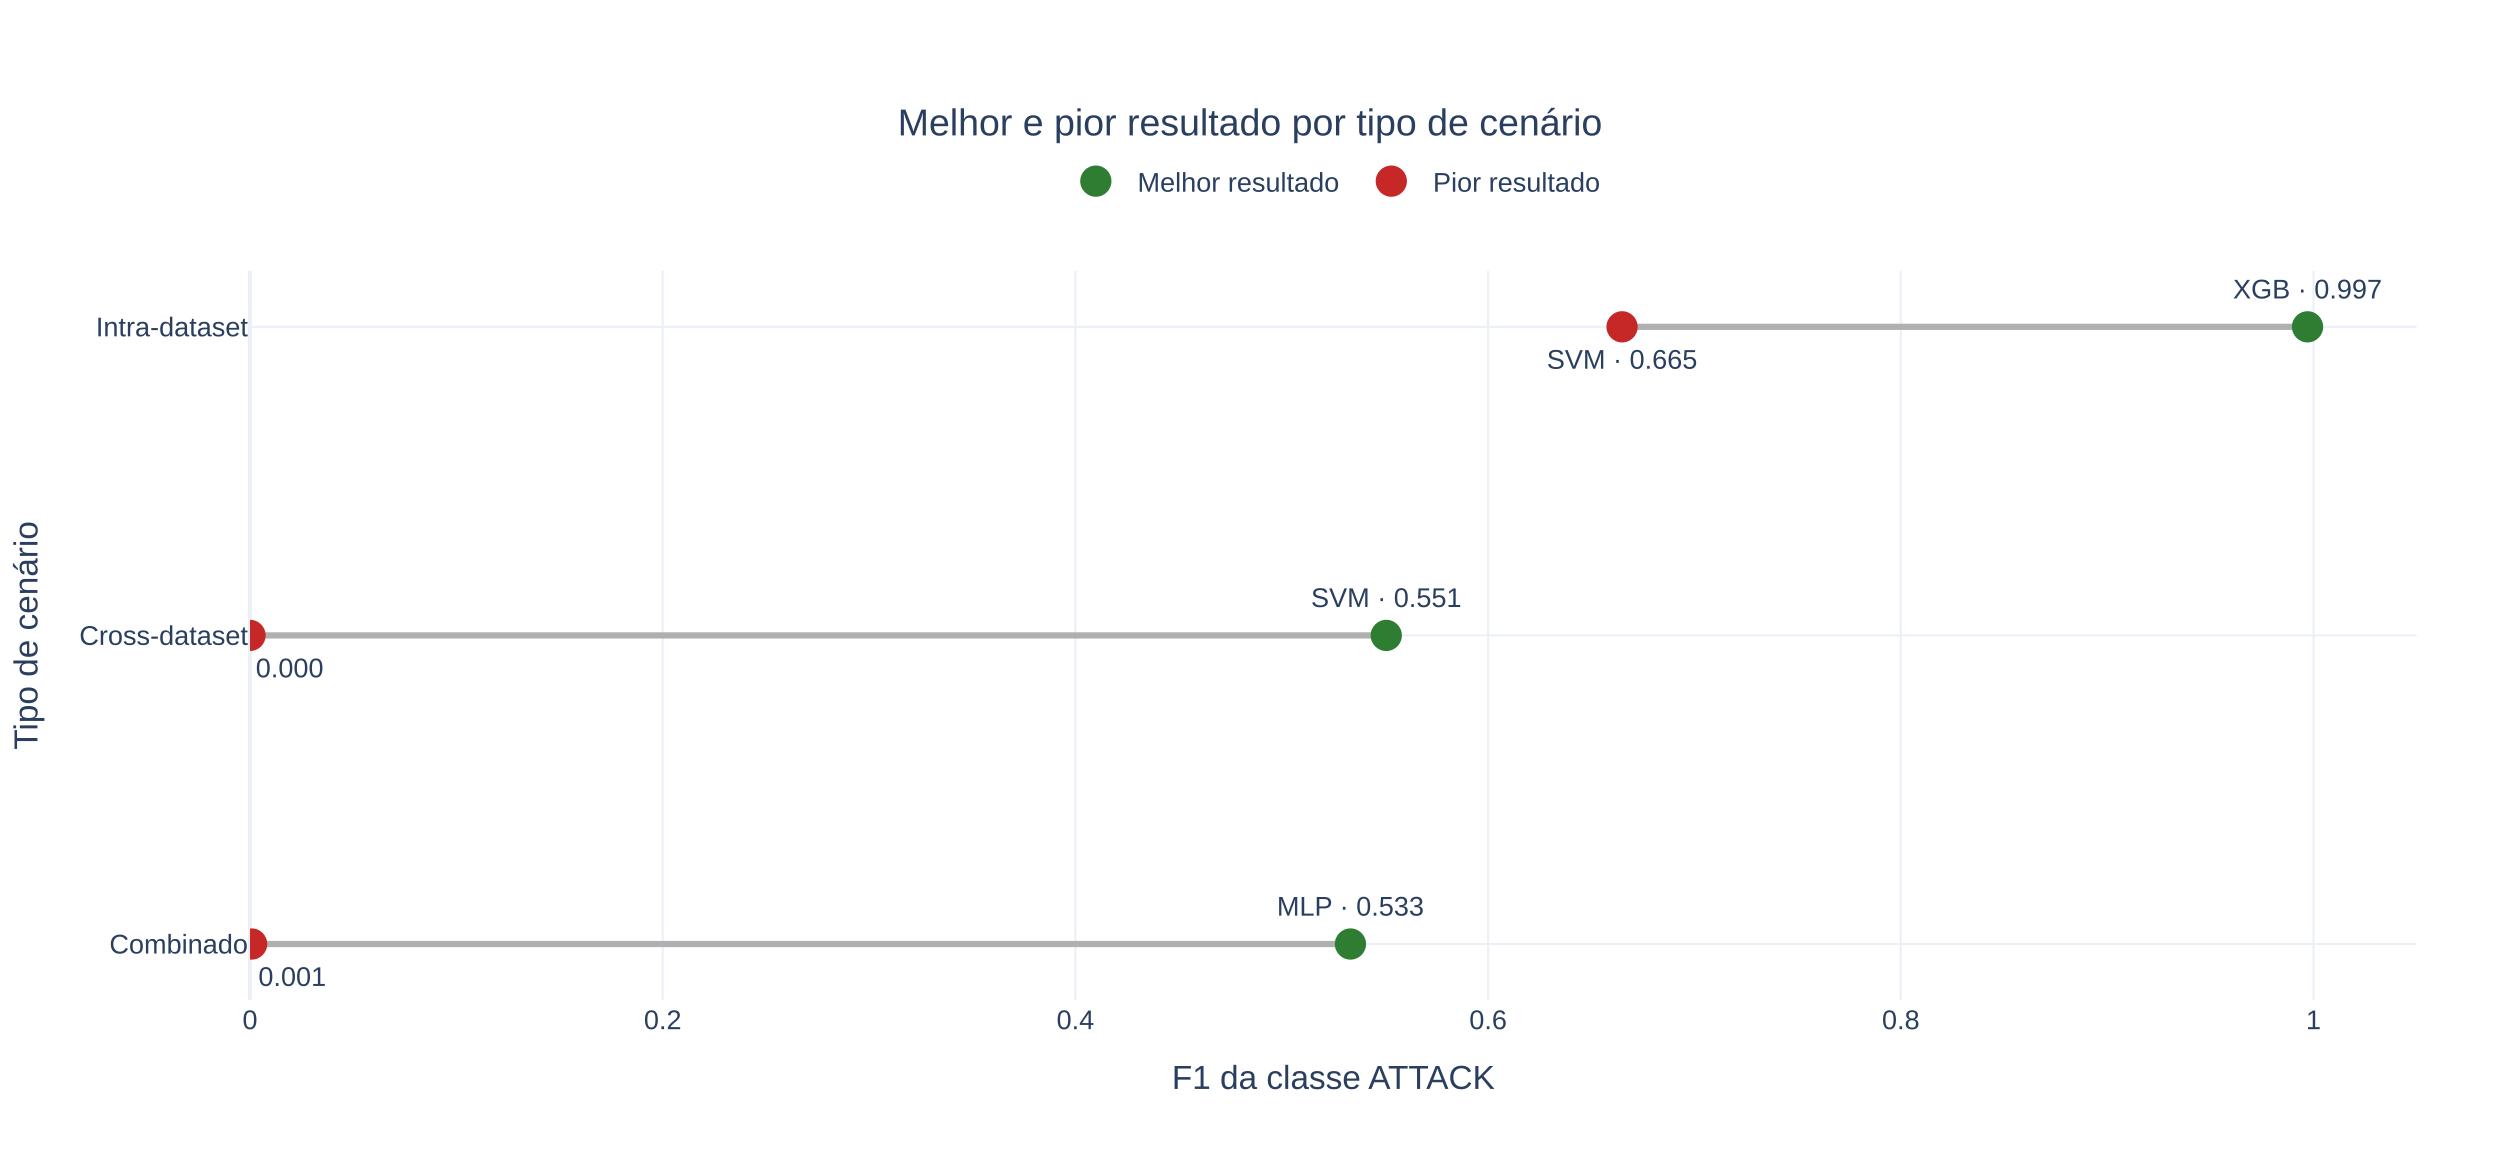
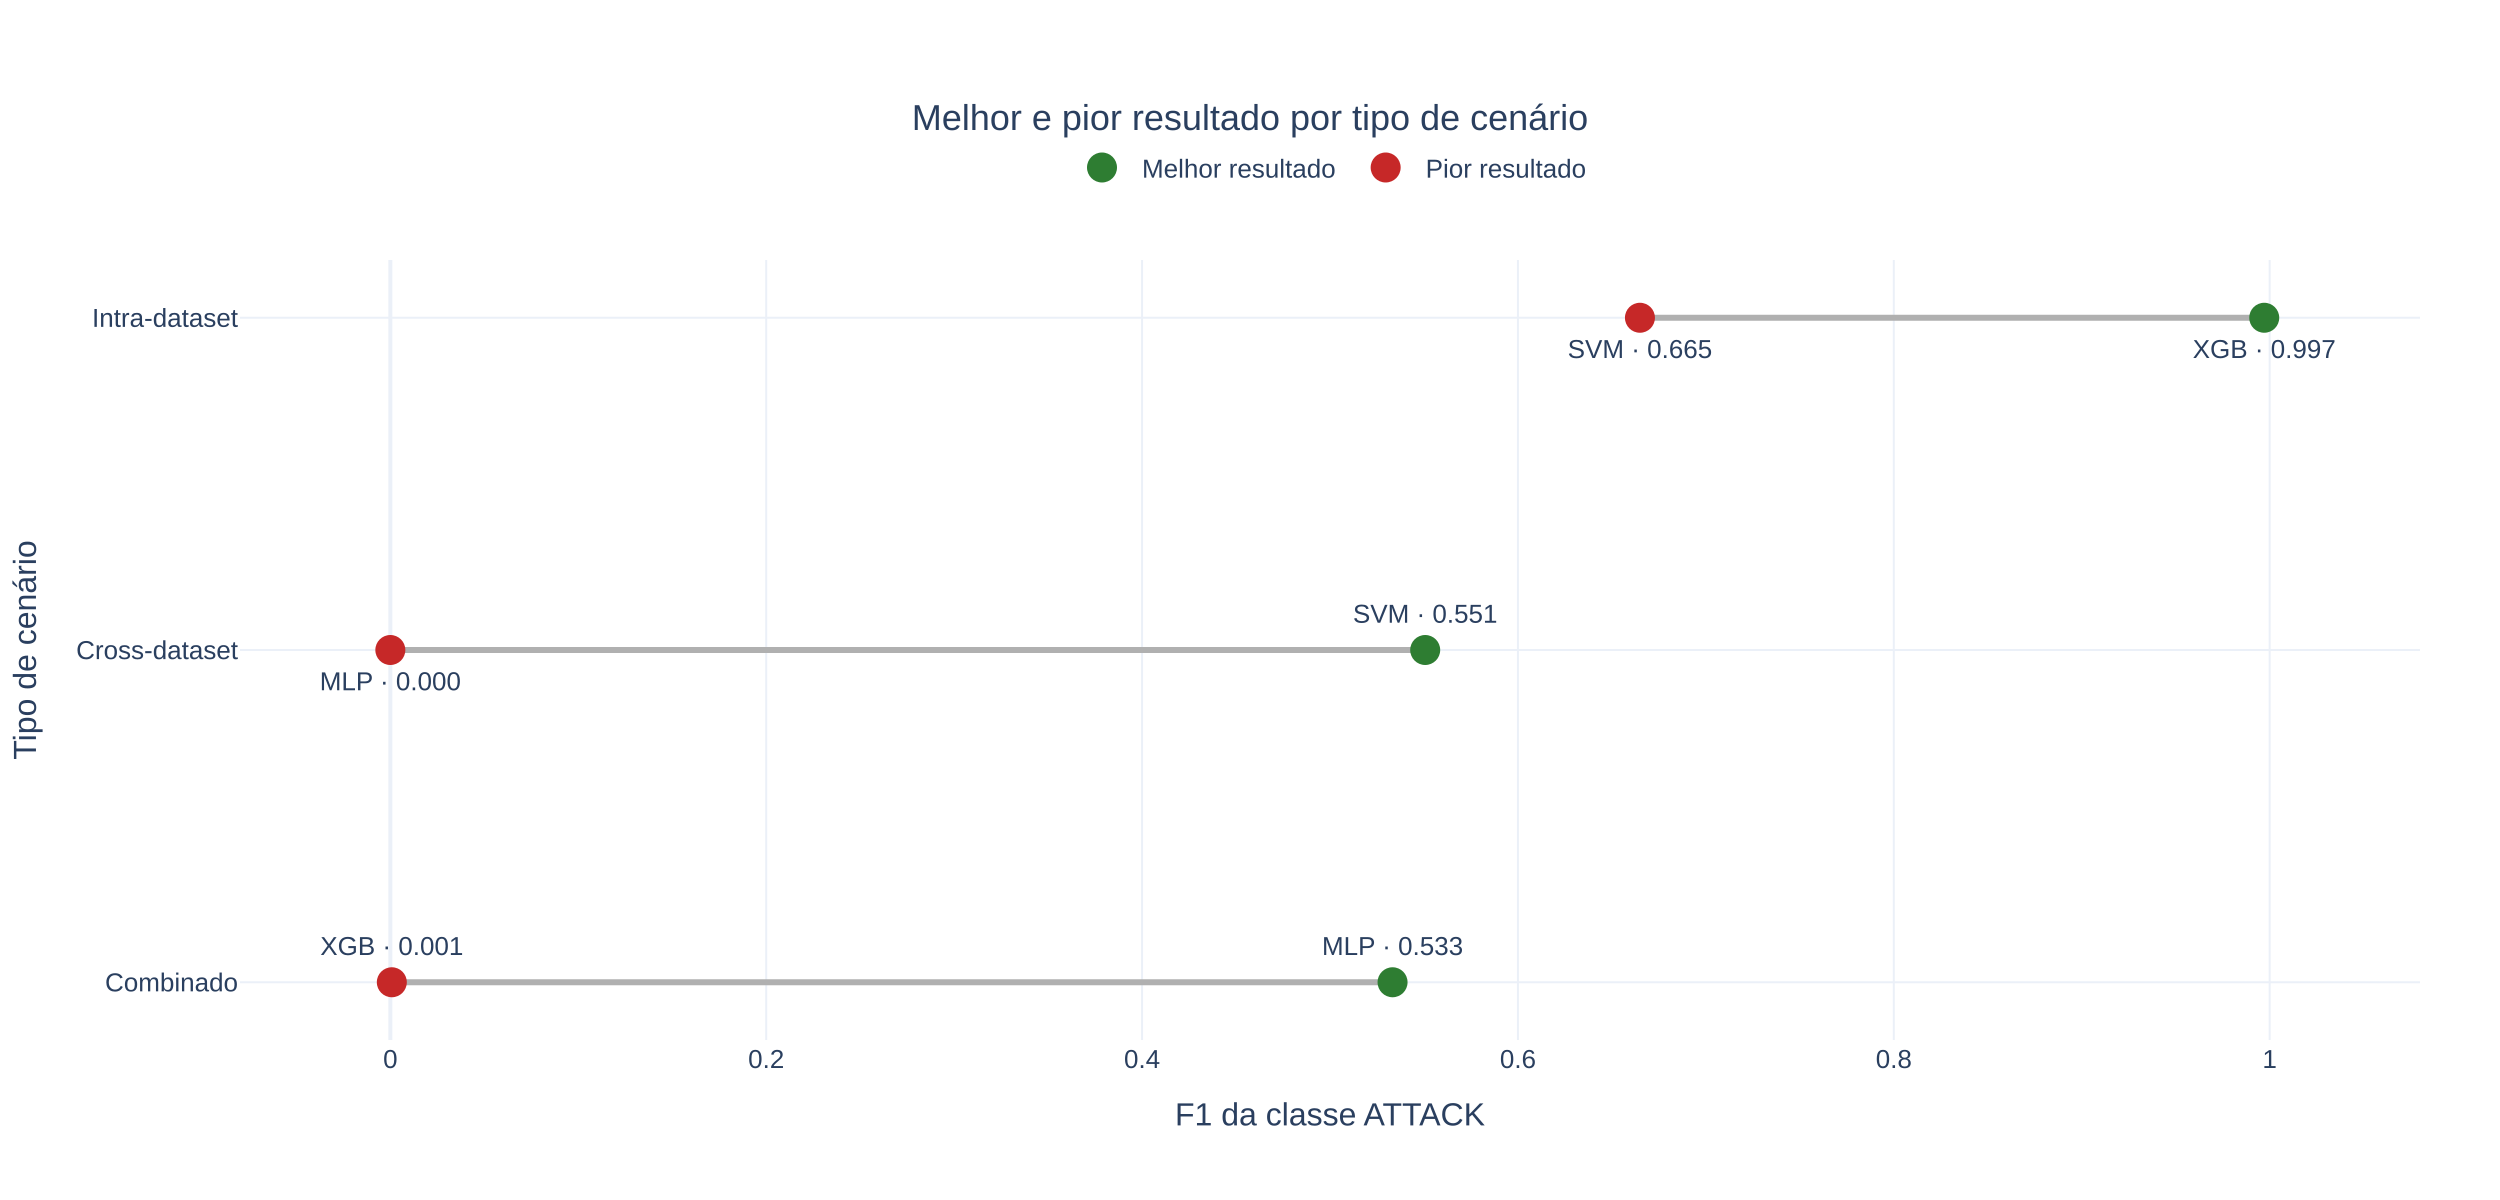
- <svg xmlns="http://www.w3.org/2000/svg" class="main-svg" width="1200" height="560" style="" viewBox="0 0 1200 560">
-   <rect x="0" y="0" width="1200" height="560" style="fill: rgb(255, 255, 255); fill-opacity: 1;" />
-   <defs id="defs-ecde90">
+ <svg xmlns="http://www.w3.org/2000/svg" class="main-svg" width="1250" height="600" style="" viewBox="0 0 1250 600">
+   <rect x="0" y="0" width="1250" height="600" style="fill: rgb(255, 255, 255); fill-opacity: 1;" />
+   <defs id="defs-3abfd9">
    <g class="clips">
-       <clipPath id="clipecde90xyplot" class="plotclip">
-         <rect width="1040" height="350" />
-       </clipPath>
-       <clipPath class="axesclip" id="clipecde90x">
-         <rect x="120" y="0" width="1040" height="560" />
-       </clipPath>
-       <clipPath class="axesclip" id="clipecde90y">
-         <rect x="0" y="130" width="1200" height="350" />
-       </clipPath>
-       <clipPath class="axesclip" id="clipecde90xy">
-         <rect x="120" y="130" width="1040" height="350" />
+       <clipPath id="clip3abfd9xyplot" class="plotclip">
+         <rect width="1090" height="390" />
+       </clipPath>
+       <clipPath class="axesclip" id="clip3abfd9x">
+         <rect x="120" y="0" width="1090" height="600" />
+       </clipPath>
+       <clipPath class="axesclip" id="clip3abfd9y">
+         <rect x="0" y="130" width="1250" height="390" />
+       </clipPath>
+       <clipPath class="axesclip" id="clip3abfd9xy">
+         <rect x="120" y="130" width="1090" height="390" />
      </clipPath>
    </g>
    <g class="gradients" />
    <g class="patterns" />
  </defs>
  <g class="bglayer" />
  <g class="layer-below">
    <g class="imagelayer" />
    <g class="shapelayer" />
  </g>
  <g class="cartesianlayer">
    <g class="subplot xy">
      <g class="layer-subplot">
        <g class="shapelayer" />
        <g class="imagelayer" />
      </g>
      <g class="minor-gridlayer">
        <g class="x" />
        <g class="y" />
      </g>
      <g class="gridlayer">
        <g class="x">
-           <path class="xgrid crisp" transform="translate(318.1,0)" d="M0,130v350" style="stroke: rgb(235, 240, 248); stroke-opacity: 1; stroke-width: 1px;" />
-           <path class="xgrid crisp" transform="translate(516.19,0)" d="M0,130v350" style="stroke: rgb(235, 240, 248); stroke-opacity: 1; stroke-width: 1px;" />
-           <path class="xgrid crisp" transform="translate(714.29,0)" d="M0,130v350" style="stroke: rgb(235, 240, 248); stroke-opacity: 1; stroke-width: 1px;" />
-           <path class="xgrid crisp" transform="translate(912.38,0)" d="M0,130v350" style="stroke: rgb(235, 240, 248); stroke-opacity: 1; stroke-width: 1px;" />
-           <path class="xgrid crisp" transform="translate(1110.48,0)" d="M0,130v350" style="stroke: rgb(235, 240, 248); stroke-opacity: 1; stroke-width: 1px;" />
+           <path class="xgrid crisp" transform="translate(383.1,0)" d="M0,130v390" style="stroke: rgb(235, 240, 248); stroke-opacity: 1; stroke-width: 1px;" />
+           <path class="xgrid crisp" transform="translate(571.03,0)" d="M0,130v390" style="stroke: rgb(235, 240, 248); stroke-opacity: 1; stroke-width: 1px;" />
+           <path class="xgrid crisp" transform="translate(758.97,0)" d="M0,130v390" style="stroke: rgb(235, 240, 248); stroke-opacity: 1; stroke-width: 1px;" />
+           <path class="xgrid crisp" transform="translate(946.9,0)" d="M0,130v390" style="stroke: rgb(235, 240, 248); stroke-opacity: 1; stroke-width: 1px;" />
+           <path class="xgrid crisp" transform="translate(1134.83,0)" d="M0,130v390" style="stroke: rgb(235, 240, 248); stroke-opacity: 1; stroke-width: 1px;" />
        </g>
        <g class="y">
-           <path class="ygrid crisp" transform="translate(0,453.13)" d="M120,0h1040" style="stroke: rgb(235, 240, 248); stroke-opacity: 1; stroke-width: 1px;" />
-           <path class="ygrid crisp" transform="translate(0,305)" d="M120,0h1040" style="stroke: rgb(235, 240, 248); stroke-opacity: 1; stroke-width: 1px;" />
-           <path class="ygrid crisp" transform="translate(0,156.88)" d="M120,0h1040" style="stroke: rgb(235, 240, 248); stroke-opacity: 1; stroke-width: 1px;" />
+           <path class="ygrid crisp" transform="translate(0,491.13)" d="M120,0h1090" style="stroke: rgb(235, 240, 248); stroke-opacity: 1; stroke-width: 1px;" />
+           <path class="ygrid crisp" transform="translate(0,325)" d="M120,0h1090" style="stroke: rgb(235, 240, 248); stroke-opacity: 1; stroke-width: 1px;" />
+           <path class="ygrid crisp" transform="translate(0,158.88)" d="M120,0h1090" style="stroke: rgb(235, 240, 248); stroke-opacity: 1; stroke-width: 1px;" />
        </g>
      </g>
      <g class="zerolinelayer">
-         <path class="xzl zl crisp" transform="translate(120,0)" d="M0,130v350" style="stroke: rgb(235, 240, 248); stroke-opacity: 1; stroke-width: 2px;" />
+         <path class="xzl zl crisp" transform="translate(195.17,0)" d="M0,130v390" style="stroke: rgb(235, 240, 248); stroke-opacity: 1; stroke-width: 2px;" />
      </g>
      <g class="layer-between">
        <g class="shapelayer" />
        <g class="imagelayer" />
      </g>
      <path class="xlines-below" />
      <path class="ylines-below" />
      <g class="overlines-below" />
      <g class="xaxislayer-below" />
      <g class="yaxislayer-below" />
      <g class="overaxes-below" />
      <g class="overplot">
-         <g class="xy" transform="translate(120,130)" clip-path="url(#clipecde90xyplot)">
+         <g class="xy" transform="translate(120,130)">
          <g class="scatterlayer mlayer">
-             <g class="trace scatter tracee226c4" style="stroke-miterlimit: 2; opacity: 1;">
-               <g class="fills" />
+             <g class="trace scatter tracebbcbad" style="stroke-miterlimit: 2; opacity: 1;">
+               <g class="fills" clip-path="url(#clip3abfd9xyplot)" />
              <g class="errorbars" />
              <g class="lines">
-                 <path class="js-line" d="M658.59,26.88L987.62,26.88" style="vector-effect: none; fill: none; stroke: rgb(176, 176, 176); stroke-opacity: 1; stroke-width: 3px; opacity: 1;" />
-               </g>
-               <g class="points" />
-               <g class="text" />
-             </g>
-             <g class="trace scatter traced178e1" style="stroke-miterlimit: 2; opacity: 1;">
-               <g class="fills" />
+                 <path class="js-line" d="M699.97,28.88L1012.12,28.88" clip-path="url(#clip3abfd9xyplot)" style="vector-effect: none; fill: none; stroke: rgb(176, 176, 176); stroke-opacity: 1; stroke-width: 3px; opacity: 1;" />
+               </g>
+               <g class="points" clip-path="url(#clip3abfd9xyplot)" />
+               <g class="text" clip-path="url(#clip3abfd9xyplot)" />
+             </g>
+             <g class="trace scatter trace3e1663" style="stroke-miterlimit: 2; opacity: 1;">
+               <g class="fills" clip-path="url(#clip3abfd9xyplot)" />
              <g class="errorbars" />
              <g class="lines">
-                 <path class="js-line" d="M0,175L545.41,175" style="vector-effect: none; fill: none; stroke: rgb(176, 176, 176); stroke-opacity: 1; stroke-width: 3px; opacity: 1;" />
-               </g>
-               <g class="points" />
-               <g class="text" />
-             </g>
-             <g class="trace scatter trace16ff98" style="stroke-miterlimit: 2; opacity: 1;">
-               <g class="fills" />
+                 <path class="js-line" d="M75.17,195L592.6,195" clip-path="url(#clip3abfd9xyplot)" style="vector-effect: none; fill: none; stroke: rgb(176, 176, 176); stroke-opacity: 1; stroke-width: 3px; opacity: 1;" />
+               </g>
+               <g class="points" clip-path="url(#clip3abfd9xyplot)" />
+               <g class="text" clip-path="url(#clip3abfd9xyplot)" />
+             </g>
+             <g class="trace scatter tracea1411e" style="stroke-miterlimit: 2; opacity: 1;">
+               <g class="fills" clip-path="url(#clip3abfd9xyplot)" />
              <g class="errorbars" />
              <g class="lines">
-                 <path class="js-line" d="M0.78,323.13L528.21,323.13" style="vector-effect: none; fill: none; stroke: rgb(176, 176, 176); stroke-opacity: 1; stroke-width: 3px; opacity: 1;" />
-               </g>
-               <g class="points" />
-               <g class="text" />
-             </g>
-             <g class="trace scatter traceacaaad" style="stroke-miterlimit: 2; opacity: 1;">
-               <g class="fills" />
+                 <path class="js-line" d="M75.91,361.13L576.28,361.13" clip-path="url(#clip3abfd9xyplot)" style="vector-effect: none; fill: none; stroke: rgb(176, 176, 176); stroke-opacity: 1; stroke-width: 3px; opacity: 1;" />
+               </g>
+               <g class="points" clip-path="url(#clip3abfd9xyplot)" />
+               <g class="text" clip-path="url(#clip3abfd9xyplot)" />
+             </g>
+             <g class="trace scatter trace733f74" style="stroke-miterlimit: 2; opacity: 1;">
+               <g class="fills" clip-path="url(#clip3abfd9xyplot)" />
              <g class="errorbars" />
              <g class="lines" />
              <g class="points">
-                 <path class="point plotly-customdata" transform="translate(528.21,323.13)" d="M7.5,0A7.5,7.5 0 1,1 0,-7.5A7.5,7.5 0 0,1 7.5,0Z" style="opacity: 1; stroke-width: 0px; fill: rgb(46, 125, 50); fill-opacity: 1;" />
-                 <path class="point plotly-customdata" transform="translate(545.41,175)" d="M7.5,0A7.5,7.5 0 1,1 0,-7.5A7.5,7.5 0 0,1 7.5,0Z" style="opacity: 1; stroke-width: 0px; fill: rgb(46, 125, 50); fill-opacity: 1;" />
-                 <path class="point plotly-customdata" transform="translate(987.62,26.88)" d="M7.5,0A7.5,7.5 0 1,1 0,-7.5A7.5,7.5 0 0,1 7.5,0Z" style="opacity: 1; stroke-width: 0px; fill: rgb(46, 125, 50); fill-opacity: 1;" />
+                 <path class="point plotly-customdata" transform="translate(576.28,361.13)" d="M7.5,0A7.5,7.5 0 1,1 0,-7.5A7.5,7.5 0 0,1 7.5,0Z" style="opacity: 1; stroke-width: 0px; fill: rgb(46, 125, 50); fill-opacity: 1;" />
+                 <path class="point plotly-customdata" transform="translate(592.6,195)" d="M7.5,0A7.5,7.5 0 1,1 0,-7.5A7.5,7.5 0 0,1 7.5,0Z" style="opacity: 1; stroke-width: 0px; fill: rgb(46, 125, 50); fill-opacity: 1;" />
+                 <path class="point plotly-customdata" transform="translate(1012.12,28.88)" d="M7.5,0A7.5,7.5 0 1,1 0,-7.5A7.5,7.5 0 0,1 7.5,0Z" style="opacity: 1; stroke-width: 0px; fill: rgb(46, 125, 50); fill-opacity: 1;" />
              </g>
              <g class="text">
                <g class="textpoint" transform="translate(0,-13.625)">
-                   <text x="528.21" y="323.13" text-anchor="middle" style="font-family: Arial; font-size: 13px; fill: rgb(42, 63, 95); fill-opacity: 1; white-space: pre;">MLP · 0.533</text>
+                   <text x="576.28" y="361.13" text-anchor="middle" style="font-family: Arial; font-size: 13px; fill: rgb(42, 63, 95); fill-opacity: 1; white-space: pre;">MLP · 0.533</text>
                </g>
                <g class="textpoint" transform="translate(0,-13.625)">
-                   <text x="545.41" y="175" text-anchor="middle" style="font-family: Arial; font-size: 13px; fill: rgb(42, 63, 95); fill-opacity: 1; white-space: pre;">SVM · 0.551</text>
-                 </g>
-                 <g class="textpoint" transform="translate(0,-13.625)">
-                   <text x="987.62" y="26.88" text-anchor="middle" style="font-family: Arial; font-size: 13px; fill: rgb(42, 63, 95); fill-opacity: 1; white-space: pre;">XGB · 0.997</text>
-                 </g>
-               </g>
-             </g>
-             <g class="trace scatter traceba5d16" style="stroke-miterlimit: 2; opacity: 1;">
-               <g class="fills" />
+                   <text x="592.6" y="195" text-anchor="middle" style="font-family: Arial; font-size: 13px; fill: rgb(42, 63, 95); fill-opacity: 1; white-space: pre;">SVM · 0.551</text>
+                 </g>
+                 <g class="textpoint" transform="translate(0,20.125)">
+                   <text x="1012.12" y="28.88" text-anchor="middle" style="font-family: Arial; font-size: 13px; fill: rgb(42, 63, 95); fill-opacity: 1; white-space: pre;">XGB · 0.997</text>
+                 </g>
+               </g>
+             </g>
+             <g class="trace scatter trace9d4b5f" style="stroke-miterlimit: 2; opacity: 1;">
+               <g class="fills" clip-path="url(#clip3abfd9xyplot)" />
              <g class="errorbars" />
              <g class="lines" />
              <g class="points">
-                 <path class="point plotly-customdata" transform="translate(0.78,323.13)" d="M7.5,0A7.5,7.5 0 1,1 0,-7.5A7.5,7.5 0 0,1 7.5,0Z" style="opacity: 1; stroke-width: 0px; fill: rgb(198, 40, 40); fill-opacity: 1;" />
-                 <path class="point plotly-customdata" transform="translate(0,175)" d="M7.5,0A7.5,7.5 0 1,1 0,-7.5A7.5,7.5 0 0,1 7.5,0Z" style="opacity: 1; stroke-width: 0px; fill: rgb(198, 40, 40); fill-opacity: 1;" />
-                 <path class="point plotly-customdata" transform="translate(658.59,26.88)" d="M7.5,0A7.5,7.5 0 1,1 0,-7.5A7.5,7.5 0 0,1 7.5,0Z" style="opacity: 1; stroke-width: 0px; fill: rgb(198, 40, 40); fill-opacity: 1;" />
+                 <path class="point plotly-customdata" transform="translate(75.91,361.13)" d="M7.5,0A7.5,7.5 0 1,1 0,-7.5A7.5,7.5 0 0,1 7.5,0Z" style="opacity: 1; stroke-width: 0px; fill: rgb(198, 40, 40); fill-opacity: 1;" />
+                 <path class="point plotly-customdata" transform="translate(75.17,195)" d="M7.5,0A7.5,7.5 0 1,1 0,-7.5A7.5,7.5 0 0,1 7.5,0Z" style="opacity: 1; stroke-width: 0px; fill: rgb(198, 40, 40); fill-opacity: 1;" />
+                 <path class="point plotly-customdata" transform="translate(699.97,28.88)" d="M7.5,0A7.5,7.5 0 1,1 0,-7.5A7.5,7.5 0 0,1 7.5,0Z" style="opacity: 1; stroke-width: 0px; fill: rgb(198, 40, 40); fill-opacity: 1;" />
              </g>
              <g class="text">
+                 <g class="textpoint" transform="translate(0,-13.625)">
+                   <text x="75.91" y="361.13" text-anchor="middle" style="font-family: Arial; font-size: 13px; fill: rgb(42, 63, 95); fill-opacity: 1; white-space: pre;">XGB · 0.001</text>
+                 </g>
                <g class="textpoint" transform="translate(0,20.125)">
-                   <text x="0.78" y="323.13" text-anchor="middle" style="font-family: Arial; font-size: 13px; fill: rgb(42, 63, 95); fill-opacity: 1; white-space: pre;">XGB · 0.001</text>
+                   <text x="75.17" y="195" text-anchor="middle" style="font-family: Arial; font-size: 13px; fill: rgb(42, 63, 95); fill-opacity: 1; white-space: pre;">MLP · 0.000</text>
                </g>
                <g class="textpoint" transform="translate(0,20.125)">
-                   <text x="0" y="175" text-anchor="middle" style="font-family: Arial; font-size: 13px; fill: rgb(42, 63, 95); fill-opacity: 1; white-space: pre;">MLP · 0.000</text>
-                 </g>
-                 <g class="textpoint" transform="translate(0,20.125)">
-                   <text x="658.59" y="26.88" text-anchor="middle" style="font-family: Arial; font-size: 13px; fill: rgb(42, 63, 95); fill-opacity: 1; white-space: pre;">SVM · 0.665</text>
+                   <text x="699.97" y="28.88" text-anchor="middle" style="font-family: Arial; font-size: 13px; fill: rgb(42, 63, 95); fill-opacity: 1; white-space: pre;">SVM · 0.665</text>
                </g>
              </g>
            </g>
          </g>
        </g>
      </g>
      <g class="zerolinelayer-above" />
      <path class="xlines-above crisp" d="M0,0" style="fill: none;" />
      <path class="ylines-above crisp" d="M0,0" style="fill: none;" />
      <g class="overlines-above" />
      <g class="xaxislayer-above">
        <g class="xtick">
-           <text text-anchor="middle" x="0" y="494" transform="translate(120,0)" style="font-family: Arial; font-size: 13px; fill: rgb(42, 63, 95); fill-opacity: 1; white-space: pre;">0</text>
-         </g>
-         <g class="xtick">
-           <text text-anchor="middle" x="0" y="494" style="font-family: Arial; font-size: 13px; fill: rgb(42, 63, 95); fill-opacity: 1; white-space: pre;" transform="translate(318.1,0)">0.2</text>
-         </g>
-         <g class="xtick">
-           <text text-anchor="middle" x="0" y="494" style="font-family: Arial; font-size: 13px; fill: rgb(42, 63, 95); fill-opacity: 1; white-space: pre;" transform="translate(516.19,0)">0.4</text>
-         </g>
-         <g class="xtick">
-           <text text-anchor="middle" x="0" y="494" style="font-family: Arial; font-size: 13px; fill: rgb(42, 63, 95); fill-opacity: 1; white-space: pre;" transform="translate(714.29,0)">0.6</text>
-         </g>
-         <g class="xtick">
-           <text text-anchor="middle" x="0" y="494" style="font-family: Arial; font-size: 13px; fill: rgb(42, 63, 95); fill-opacity: 1; white-space: pre;" transform="translate(912.38,0)">0.8</text>
-         </g>
-         <g class="xtick">
-           <text text-anchor="middle" x="0" y="494" style="font-family: Arial; font-size: 13px; fill: rgb(42, 63, 95); fill-opacity: 1; white-space: pre;" transform="translate(1110.48,0)">1</text>
+           <text text-anchor="middle" x="0" y="534" transform="translate(195.17,0)" style="font-family: Arial; font-size: 13px; fill: rgb(42, 63, 95); fill-opacity: 1; white-space: pre;">0</text>
+         </g>
+         <g class="xtick">
+           <text text-anchor="middle" x="0" y="534" style="font-family: Arial; font-size: 13px; fill: rgb(42, 63, 95); fill-opacity: 1; white-space: pre;" transform="translate(383.1,0)">0.2</text>
+         </g>
+         <g class="xtick">
+           <text text-anchor="middle" x="0" y="534" style="font-family: Arial; font-size: 13px; fill: rgb(42, 63, 95); fill-opacity: 1; white-space: pre;" transform="translate(571.03,0)">0.4</text>
+         </g>
+         <g class="xtick">
+           <text text-anchor="middle" x="0" y="534" style="font-family: Arial; font-size: 13px; fill: rgb(42, 63, 95); fill-opacity: 1; white-space: pre;" transform="translate(758.97,0)">0.6</text>
+         </g>
+         <g class="xtick">
+           <text text-anchor="middle" x="0" y="534" style="font-family: Arial; font-size: 13px; fill: rgb(42, 63, 95); fill-opacity: 1; white-space: pre;" transform="translate(946.9,0)">0.8</text>
+         </g>
+         <g class="xtick">
+           <text text-anchor="middle" x="0" y="534" style="font-family: Arial; font-size: 13px; fill: rgb(42, 63, 95); fill-opacity: 1; white-space: pre;" transform="translate(1134.83,0)">1</text>
        </g>
      </g>
      <g class="yaxislayer-above">
        <g class="ytick">
-           <text text-anchor="end" x="119" y="4.55" transform="translate(0,453.13)" style="font-family: Arial; font-size: 13px; fill: rgb(42, 63, 95); fill-opacity: 1; white-space: pre;">Combinado</text>
+           <text text-anchor="end" x="119" y="4.55" transform="translate(0,491.13)" style="font-family: Arial; font-size: 13px; fill: rgb(42, 63, 95); fill-opacity: 1; white-space: pre;">Combinado</text>
        </g>
        <g class="ytick">
-           <text text-anchor="end" x="119" y="4.55" transform="translate(0,305)" style="font-family: Arial; font-size: 13px; fill: rgb(42, 63, 95); fill-opacity: 1; white-space: pre;">Cross-dataset</text>
+           <text text-anchor="end" x="119" y="4.55" transform="translate(0,325)" style="font-family: Arial; font-size: 13px; fill: rgb(42, 63, 95); fill-opacity: 1; white-space: pre;">Cross-dataset</text>
        </g>
        <g class="ytick">
-           <text text-anchor="end" x="119" y="4.55" transform="translate(0,156.88)" style="font-family: Arial; font-size: 13px; fill: rgb(42, 63, 95); fill-opacity: 1; white-space: pre;">Intra-dataset</text>
+           <text text-anchor="end" x="119" y="4.55" transform="translate(0,158.88)" style="font-family: Arial; font-size: 13px; fill: rgb(42, 63, 95); fill-opacity: 1; white-space: pre;">Intra-dataset</text>
        </g>
      </g>
      <g class="overaxes-above" />
    </g>
  </g>
  <g class="polarlayer" />
  <g class="smithlayer" />
  <g class="ternarylayer" />
  <g class="geolayer" />
  <g class="funnelarealayer" />
  <g class="pielayer" />
  <g class="iciclelayer" />
  <g class="treemaplayer" />
  <g class="sunburstlayer" />
  <g class="glimages" />
-   <defs id="topdefs-ecde90">
+   <defs id="topdefs-3abfd9">
    <g class="clips" />
-     <clipPath id="legendecde90">
+     <clipPath id="legend3abfd9">
      <rect width="268" height="30" x="0" y="0" />
    </clipPath>
  </defs>
  <g class="layer-above">
    <g class="imagelayer" />
    <g class="shapelayer" />
  </g>
  <g class="infolayer">
-     <g class="legend" pointer-events="all" transform="translate(506,72)">
+     <g class="legend" pointer-events="all" transform="translate(531,68.8)">
      <rect class="bg" shape-rendering="crispEdges" style="stroke: rgb(68, 68, 68); stroke-opacity: 1; fill: rgb(255, 255, 255); fill-opacity: 1; stroke-width: 0px;" width="268" height="30" x="0" y="0" />
-       <g class="scrollbox" transform="" clip-path="url(#legendecde90)">
+       <g class="scrollbox" transform="" clip-path="url(#legend3abfd9)">
        <g class="groups">
          <g class="traces" transform="translate(0,14.95)" style="opacity: 1;">
            <text class="legendtext" text-anchor="start" x="40" y="5.07" style="font-family: Arial; font-size: 13px; fill: rgb(42, 63, 95); fill-opacity: 1; white-space: pre;">Melhor resultado</text>
            <g class="layers" style="opacity: 1;">
              <g class="legendfill" />
              <g class="legendlines" />
              <g class="legendsymbols">
                <g class="legendpoints">
                  <path class="scatterpts" transform="translate(20,0)" d="M7.5,0A7.5,7.5 0 1,1 0,-7.5A7.5,7.5 0 0,1 7.5,0Z" style="opacity: 1; stroke-width: 0px; fill: rgb(46, 125, 50); fill-opacity: 1;" />
                </g>
              </g>
            </g>
            <rect class="legendtoggle" x="0" y="-9.95" width="139.328" height="19.9" style="fill: rgb(0, 0, 0); fill-opacity: 0;" />
          </g>
          <g class="traces" transform="translate(141.8281,14.95)" style="opacity: 1;">
            <text class="legendtext" text-anchor="start" x="40" y="5.07" style="font-family: Arial; font-size: 13px; fill: rgb(42, 63, 95); fill-opacity: 1; white-space: pre;">Pior resultado</text>
            <g class="layers" style="opacity: 1;">
              <g class="legendfill" />
              <g class="legendlines" />
              <g class="legendsymbols">
                <g class="legendpoints">
                  <path class="scatterpts" transform="translate(20,0)" d="M7.5,0A7.5,7.5 0 1,1 0,-7.5A7.5,7.5 0 0,1 7.5,0Z" style="opacity: 1; stroke-width: 0px; fill: rgb(198, 40, 40); fill-opacity: 1;" />
                </g>
              </g>
            </g>
            <rect class="legendtoggle" x="0" y="-9.95" width="122.719" height="19.9" style="fill: rgb(0, 0, 0); fill-opacity: 0;" />
          </g>
        </g>
      </g>
      <rect class="scrollbar" rx="20" ry="3" width="0" height="0" style="fill: rgb(128, 139, 164); fill-opacity: 1;" x="0" y="0" />
    </g>
    <g class="g-gtitle">
-       <text class="gtitle" x="600" y="65" text-anchor="middle" dy="0em" style="opacity: 1; font-family: Arial; font-size: 18px; fill: rgb(42, 63, 95); fill-opacity: 1; white-space: pre;">Melhor e pior resultado por tipo de cenário</text>
+       <text class="gtitle" x="625" y="65" text-anchor="middle" dy="0em" style="opacity: 1; font-family: Arial; font-size: 18px; fill: rgb(42, 63, 95); fill-opacity: 1; white-space: pre;">Melhor e pior resultado por tipo de cenário</text>
    </g>
    <g class="g-xtitle">
-       <text class="xtitle" x="640" y="522.7" text-anchor="middle" style="opacity: 1; font-family: Arial; font-size: 16px; fill: rgb(42, 63, 95); fill-opacity: 1; white-space: pre;">F1 da classe ATTACK</text>
+       <text class="xtitle" x="665" y="562.7" text-anchor="middle" style="opacity: 1; font-family: Arial; font-size: 16px; fill: rgb(42, 63, 95); fill-opacity: 1; white-space: pre;">F1 da classe ATTACK</text>
    </g>
    <g class="g-ytitle">
-       <text class="ytitle" transform="rotate(-90,17.97813,305)" x="17.978" y="305" text-anchor="middle" style="opacity: 1; font-family: Arial; font-size: 16px; fill: rgb(42, 63, 95); fill-opacity: 1; white-space: pre;">Tipo de cenário</text>
+       <text class="ytitle" transform="rotate(-90,17.97813,325)" x="17.978" y="325" text-anchor="middle" style="opacity: 1; font-family: Arial; font-size: 16px; fill: rgb(42, 63, 95); fill-opacity: 1; white-space: pre;">Tipo de cenário</text>
    </g>
  </g>
</svg>
